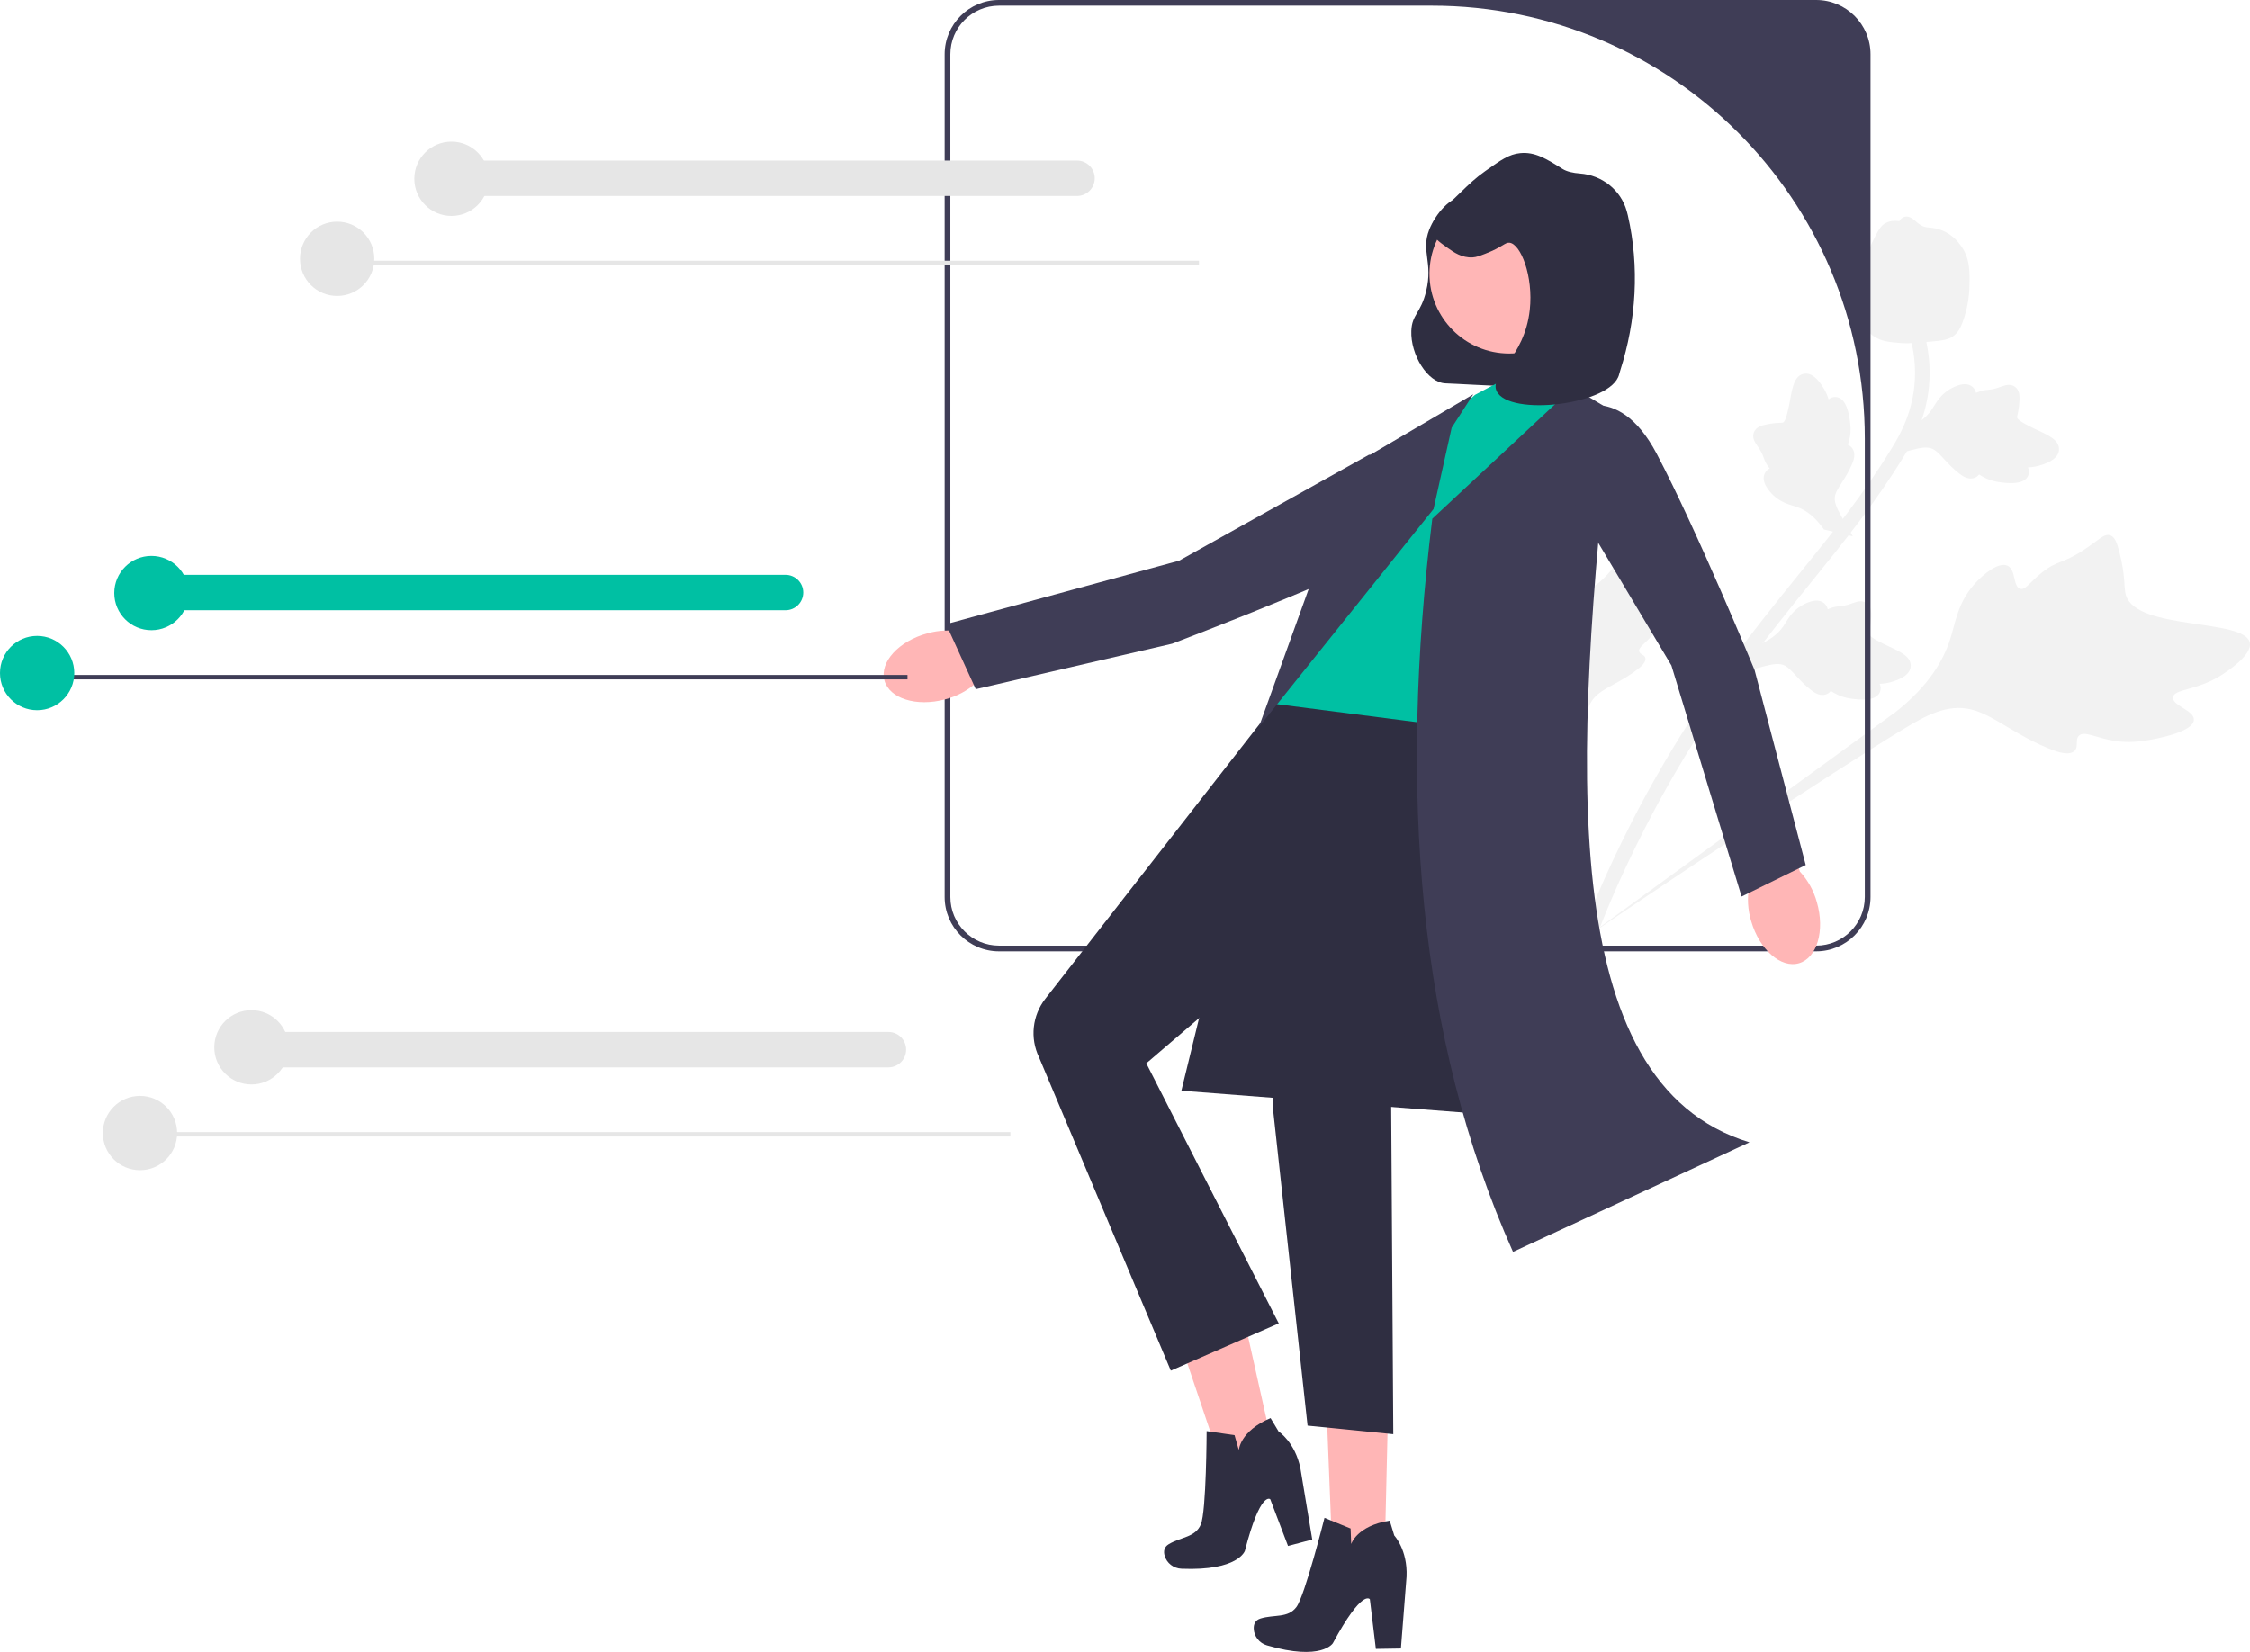
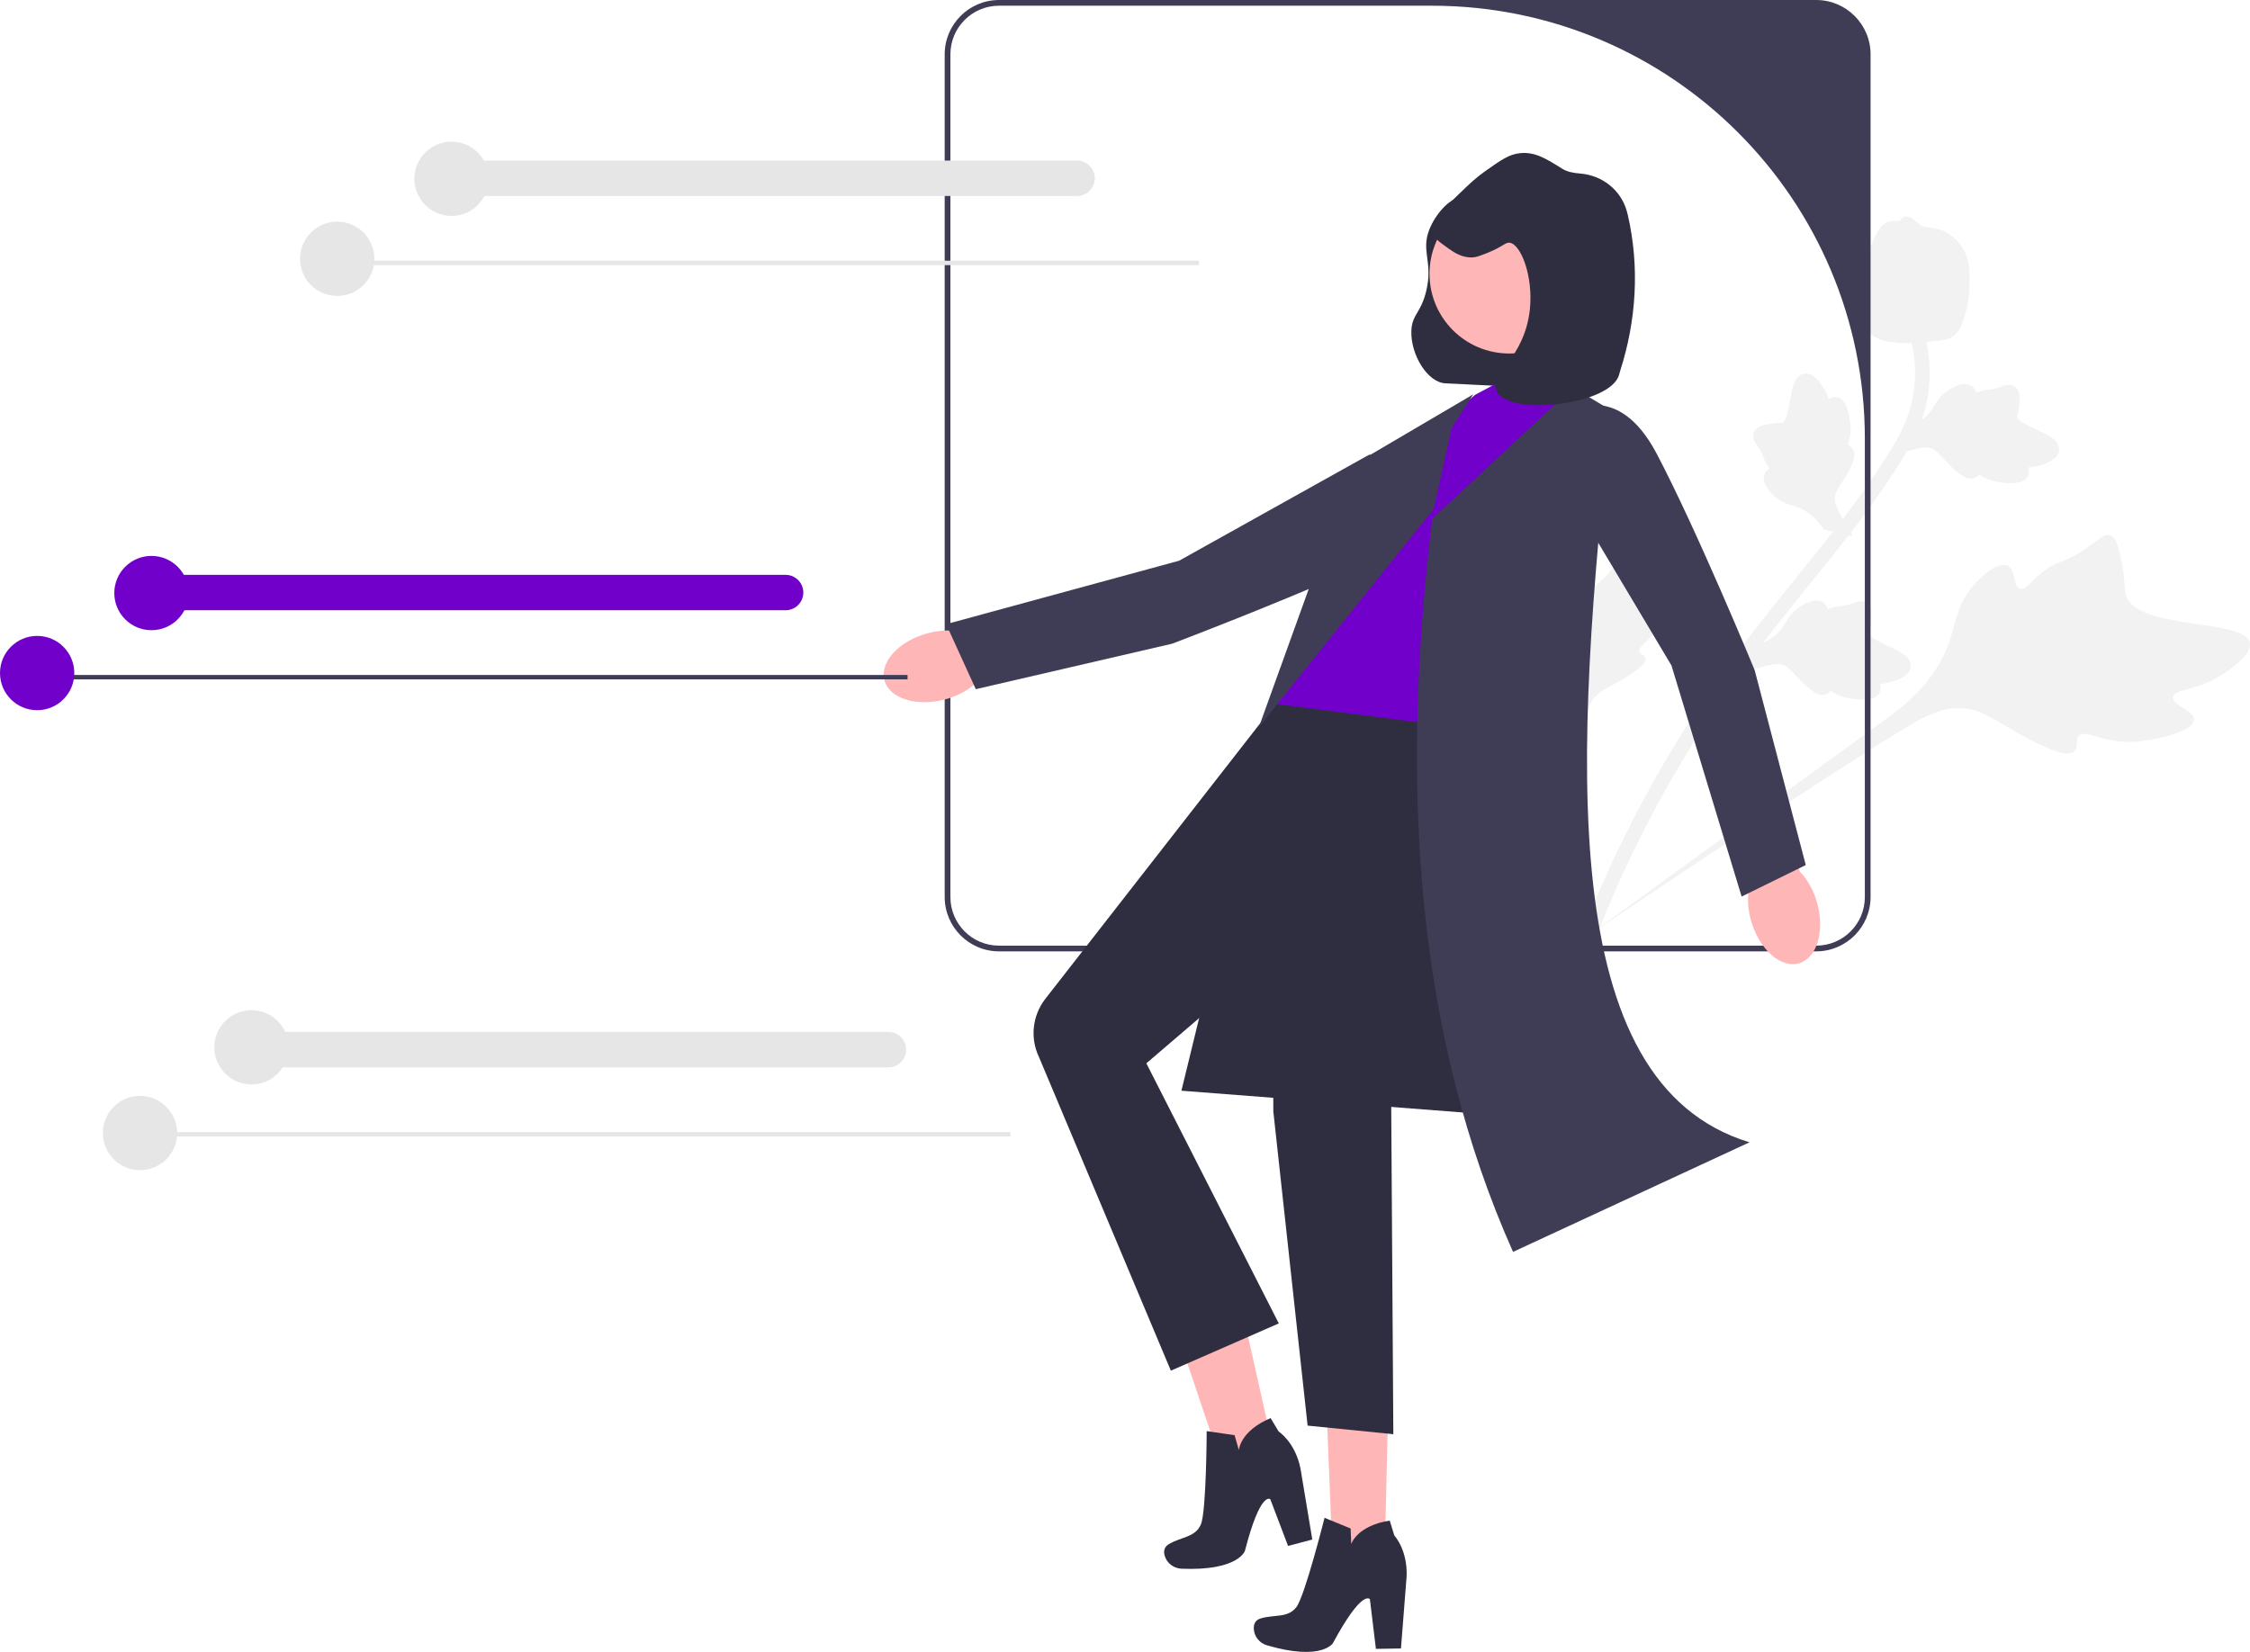
<svg xmlns="http://www.w3.org/2000/svg" width="787.361" height="578.211" viewBox="0 0 787.361 578.211">
  <g>
    <path d="M767.741,251.996c.22-3.362-7.668-5.003-7.31-7.946,.357-2.932,8.313-2.322,16.723-7.618,1.517-.955,11.074-6.973,10.142-11.488-1.767-8.558-39.665-4.19-43.353-16.64-.81-2.732-.058-6.565-2.29-15.152-.888-3.416-1.625-5.189-3.131-5.749-2.137-.794-3.953,1.549-9.198,5.01-7.865,5.191-9.303,3.567-14.947,8.141-4.19,3.395-5.598,6.073-7.422,5.533-2.581-.764-1.428-6.619-4.384-8.048-3.016-1.458-8.275,2.677-11.498,6.262-6.047,6.729-6.674,13.473-8.684,19.639-2.185,6.701-7.025,15.852-19.032,25.275l-109.61,79.788c23.074-15.973,87.601-58.887,112.741-74.039,7.258-4.374,14.88-8.632,23.201-6.673,8.011,1.885,15.705,9.305,28.622,14.228,1.508,.575,5.728,2.122,7.628,.318,1.571-1.491,.125-3.914,1.571-5.328,1.939-1.897,6.114,.923,12.956,1.889,4.825,.681,8.523,.094,11.703-.411,.959-.152,15.281-2.516,15.573-6.991l-0-0Z" fill="#f2f2f2" />
    <path d="M582.539,206.675c-1.587-1.078-4.668,2.32-6.009,1.295-1.336-1.021,1.259-4.75,1.086-10.406-.031-1.02-.227-7.447-2.712-8.293-4.71-1.602-13.501,18.259-20.676,16.477-1.575-.391-3.239-1.866-8.098-3.248-1.933-.55-3.016-.699-3.725-.122-1.006,.82-.381,2.387-.195,5.96,.278,5.358-.933,5.595-.317,9.685,.458,3.036,1.366,4.5,.574,5.239-1.12,1.047-3.661-1.209-5.215-.171-1.586,1.059-1.074,4.834-.244,7.45,1.558,4.91,4.687,7.163,7.133,9.929,2.658,3.006,5.753,8.022,6.914,16.634l7.534,76.819c-1.182-15.934-3.627-59.986-3.809-76.697-.053-4.824,.057-9.794,3.419-13.313,3.237-3.388,9.099-5.023,15.241-9.943,.717-.574,2.694-2.199,2.357-3.652-.279-1.201-1.885-1.191-2.162-2.308-.371-1.499,2.217-2.734,4.665-5.814,1.726-2.171,2.505-4.156,3.175-5.863,.202-.514,3.174-8.226,1.062-9.661l-0,0Z" fill="#f2f2f2" />
    <path d="M609.258,235.387l4.876-9.165,.878-.347c4.06-1.603,7.083-3.813,8.99-6.571,.303-.438,.584-.892,.87-1.354,1.134-1.832,2.543-4.109,5.456-5.894,1.628-.992,5.715-3.072,8.158-.795,.663,.605,.987,1.322,1.138,2.005,.129-.056,.26-.111,.401-.172,1.735-.713,2.787-.808,3.801-.899,.779-.07,1.582-.142,3.075-.593,.655-.198,1.195-.395,1.649-.561,1.378-.499,3.1-1.04,4.71,.092,1.678,1.27,1.604,3.327,1.556,4.688-.085,2.429-.434,3.984-.666,5.014-.086,.376-.18,.801-.183,.95-.004,1.205,5.066,3.548,6.969,4.441,4.284,1.992,7.991,3.716,7.701,7.08-.206,2.407-2.506,4.201-7.028,5.469-1.408,.394-2.713,.533-3.822,.582,.358,.777,.521,1.703,.144,2.725h0c-.895,2.418-4.085,3.271-9.483,2.544-1.343-.177-3.146-.422-5.249-1.385-.99-.455-1.813-.964-2.509-1.41-.285,.385-.67,.749-1.211,1.024-1.592,.812-3.481,.423-5.591-1.239-2.346-1.794-4.031-3.631-5.52-5.248-1.301-1.41-2.425-2.621-3.517-3.266-2.043-1.17-4.596-.642-7.723,.169l-7.87,2.115-0-0Z" fill="#f2f2f2" />
    <path d="M648.391,187.738l-10.102-2.392-.558-.761c-2.58-3.52-5.485-5.884-8.636-7.029-.501-.182-1.011-.338-1.531-.498-2.059-.632-4.62-1.417-7.085-3.782-1.373-1.323-4.421-4.749-2.838-7.69,.417-.795,1.029-1.29,1.651-1.61-.087-.111-.174-.224-.268-.345-1.13-1.498-1.489-2.491-1.834-3.448-.266-.735-.539-1.495-1.353-2.824-.357-.583-.686-1.055-.961-1.453-.833-1.206-1.793-2.735-1.105-4.579,.803-1.945,2.811-2.395,4.14-2.694,2.372-.534,3.963-.591,5.019-.628,.386-.013,.82-.029,.965-.064,1.166-.302,2.147-5.8,2.528-7.868,.84-4.649,1.568-8.672,4.895-9.245,2.381-.412,4.699,1.358,7.073,5.41,.738,1.262,1.203,2.49,1.533,3.55,.661-.544,1.515-.936,2.6-.831h0c2.566,.253,4.2,3.121,4.866,8.527,.169,1.344,.39,3.151-.009,5.429-.189,1.073-.472,1.998-.728,2.785,.444,.178,.894,.458,1.298,.912,1.189,1.334,1.293,3.26,.22,5.722-1.14,2.724-2.489,4.82-3.676,6.671-1.034,1.616-1.92,3.011-2.267,4.231-.613,2.273,.545,4.608,2.122,7.428l4.042,7.076-0-0Z" fill="#f2f2f2" />
    <path d="M661.142,159.633l4.876-9.165,.878-.347c4.06-1.603,7.083-3.813,8.99-6.571,.303-.438,.584-.892,.87-1.354,1.134-1.832,2.543-4.109,5.456-5.894,1.628-.992,5.715-3.072,8.158-.795,.663,.605,.987,1.322,1.138,2.005,.129-.056,.26-.111,.401-.172,1.735-.713,2.787-.808,3.801-.899,.779-.07,1.582-.142,3.075-.593,.655-.198,1.195-.395,1.649-.561,1.378-.499,3.1-1.04,4.71,.092,1.678,1.27,1.604,3.327,1.556,4.688-.085,2.429-.434,3.984-.666,5.014-.086,.376-.18,.801-.183,.95-.004,1.205,5.066,3.548,6.969,4.441,4.284,1.992,7.991,3.716,7.701,7.08-.206,2.407-2.506,4.201-7.028,5.469-1.408,.394-2.713,.533-3.822,.582,.358,.777,.521,1.703,.144,2.725h0c-.895,2.418-4.085,3.271-9.483,2.544-1.343-.177-3.146-.422-5.249-1.385-.99-.455-1.813-.964-2.509-1.41-.285,.385-.67,.749-1.211,1.024-1.592,.812-3.481,.423-5.591-1.239-2.346-1.794-4.031-3.631-5.52-5.248-1.301-1.41-2.425-2.621-3.517-3.266-2.043-1.17-4.596-.642-7.723,.169l-7.87,2.115-0-0Z" fill="#f2f2f2" />
    <path d="M556.692,330.817l-1.018-2.34,.979-2.355-.979,2.355-2.243-1.186c.099-.216,.29-.737,.596-1.548,1.676-4.443,6.77-17.969,16.895-37.83,7.068-13.864,15.099-27.595,23.871-40.817,8.786-13.243,16.205-22.743,22.166-30.38,4.497-5.759,8.877-11.176,13.148-16.451,11.404-14.095,22.175-27.409,32.019-43.575,2.199-3.608,6.774-11.12,7.821-21.729,.607-6.154-.056-12.44-1.976-18.682l4.88-1.5c2.115,6.895,2.846,13.856,2.172,20.688-1.161,11.763-6.146,19.948-8.54,23.881-10.018,16.451-20.894,29.893-32.409,44.123-4.252,5.257-8.616,10.649-13.094,16.385-5.906,7.566-13.26,16.984-21.933,30.057-8.669,13.063-16.6,26.627-23.582,40.315-9.996,19.611-15.014,32.936-16.662,37.314-.882,2.337-1.066,2.826-2.111,3.276l0-0Z" fill="#f2f2f2" />
    <path d="M655.672,117.678c-.173-.118-.344-.242-.513-.375-3.452-2.648-5.301-7.066-5.5-13.132-.089-2.85,.684-5.503,2.224-10.794,.236-.816,1.481-4.927,4.016-10.02,1.655-3.329,2.578-4.562,3.949-5.272,1.524-.792,3.201-.923,4.82-.677,.222-.439,.55-.825,1.015-1.129,1.919-1.264,3.668,.273,4.624,1.09,.477,.423,1.069,.956,1.797,1.4,1.142,.704,1.961,.782,3.199,.905,1.185,.117,2.658,.263,4.469,1.026,3.579,1.492,5.596,4.177,6.261,5.061,3.513,4.634,3.333,9.71,3.124,15.586-.045,1.177-.317,5.386-1.953,10.291-1.18,3.539-2.2,4.773-3.125,5.576-1.894,1.655-3.905,1.968-8.75,2.382-5.064,.438-7.604,.655-9.555,.508-4.539-.35-7.39-.569-10.102-2.427l-0,0Z" fill="#f2f2f2" />
  </g>
  <path d="M635.562,0H349.602c-10.49,0-19.02,8.53-19.02,19.02V313.98c0,10.49,8.53,19.02,19.02,19.02h285.96c10.49,0,19.02-8.53,19.02-19.02V19.02c0-10.49-8.53-19.02-19.02-19.02Zm17.02,313.98c0,9.4-7.62,17.02-17.02,17.02H349.602c-9.4,0-17.02-7.62-17.02-17.02V19.02c0-9.4,7.62-17.02,17.02-17.02h151.472c83.675,0,151.508,67.832,151.508,151.508v160.472Z" fill="#3f3d56" />
  <path id="b-132" d="M324.53,221.685c-10.023,2.709-16.749,10.076-15.024,16.455,1.725,6.378,11.247,9.351,21.273,6.64,4.02-1.028,7.735-3.004,10.835-5.762l42.322-12.015-6.061-19.74-41.078,13.94c-4.069-.821-8.275-.656-12.266,.483Z" fill="#ffb6b6" />
  <path d="M501.882,162.462s11.949,17.528-14.98,30.75c-26.929,13.223-76.707,32.094-76.707,32.094l-68.73,15.923-10.379-22.755,81.555-22.22,66.457-37.088,22.785,3.295Z" fill="#3f3d56" />
  <path d="M493.888,115.807c-.306,8.309,5.676,18.172,12,18.374,7.608,.244,43.573,2.805,44.73-.178,8.028-20.711-29.778-63.674-38.3-64.913-4.58-.666-10.063,5.909-12.172,11.337-2.954,7.607,1.406,11.194-1.055,21.441-1.877,7.814-4.989,8.13-5.202,13.938Z" fill="#2f2e41" />
  <g>
    <polygon points="431.284 443.34 406.041 449.125 431.405 524.385 448.51 520.466 431.284 443.34" fill="#ffb6b6" />
    <path d="M422.264,500.915l9.763,1.432,1.505,5.23s.325-6.652,11.108-11.211l2.803,4.681s5.772,3.714,7.638,12.92l4.142,24.901-8.477,2.249-6.22-16.359s-3.422-3.129-8.867,18.036c0,0-2.205,7.113-22.204,6.289-2.749-.113-5.167-1.947-5.901-4.599-.405-1.463-.226-2.976,1.462-3.99,4.297-2.58,9.294-2.339,11.222-6.925,1.928-4.586,2.026-32.653,2.026-32.653Z" fill="#2f2e41" />
  </g>
  <g>
    <polygon points="486.123 477.557 463.582 477 466.738 556.249 484.283 556.562 486.123 477.557" fill="#ffb6b6" />
    <path d="M463.513,531.269l9.131,3.739,.202,5.438s1.917-6.379,13.48-8.209l1.594,5.218s4.709,4.994,4.304,14.379l-1.972,25.166-8.769,.143-2.101-17.375s-2.569-3.86-12.946,15.372c0,0-3.851,6.373-23.065,.761-2.641-.771-4.547-3.134-4.621-5.884-.041-1.518,.497-2.943,2.379-3.521,4.792-1.47,9.583-.033,12.558-4.021,2.975-3.988,9.824-31.206,9.824-31.206Z" fill="#2f2e41" />
  </g>
  <polygon points="532.637 390.997 413.423 381.772 446.971 244.241 527.237 232.676 532.637 390.997" fill="#2f2e41" />
-   <polygon points="516.196 138.193 541.314 124.811 561.597 148.761 520.838 279.4 446.279 246.386 502.909 149.571 516.196 138.193" fill="#00c0a3" />
+   <polygon points="516.196 138.193 541.314 124.811 561.597 148.761 520.838 279.4 446.279 246.386 502.909 149.571 516.196 138.193" fill="#7100CB" />
  <path d="M519.379,255.812s7.999,41.243-16.77,62.68l-7.582,24.104-8.186,44.491,.741,114.912-30-3-12-109.996-.143-54.745-44.289,37.927,46.351,91.039-37.769,16.538-46.129-109.709c-3.205-6.683-2.35-14.604,2.207-20.45l80.468-103.219,73.1,9.427Z" fill="#2f2e41" />
  <path d="M550.477,135.631l-49.248,45.946c-11.655,94.579-5.293,181.426,28.243,256.611l82.757-38.356c-68.241-20.697-61.548-134.344-48.307-256.113l-13.445-8.087Z" fill="#3f3d56" />
  <polygon points="508.006 149.722 515.582 138 473.68 162.635 440.546 254.456 501.668 178.18 508.006 149.722" fill="#3f3d56" />
  <path id="c-133" d="M612.822,322.436c2.888,9.973,10.375,16.566,16.721,14.727,6.346-1.839,9.148-11.413,6.258-21.389-1.1-4.001-3.142-7.68-5.955-10.73l-12.77-42.1-19.629,6.414,14.673,40.822c-.748,4.083-.507,8.285,.702,12.255Z" fill="#ffb6b6" />
  <path d="M548.564,144.699s17.177-12.447,31.168,14.09c13.991,26.538,34.285,75.753,34.285,75.753l17.892,68.245-22.447,11.029-24.555-80.883-38.982-65.364,2.639-22.87Z" fill="#3f3d56" />
  <circle cx="528.139" cy="95.838" r="27.896" fill="#ffb6b6" />
  <path d="M528.231,84.955c-1.57-.155-2.377,1.505-8.374,3.822-2.125,.821-3.212,1.233-4.46,1.313-3.793,.244-6.741-1.851-8.712-3.252-3.203-2.276-5.266-3.742-5.669-6.086-.526-3.059,2.937-6.475,9.883-13.184,3.402-3.285,5.475-5.27,8.804-7.632,5.583-3.962,8.375-5.942,12.288-6.331,5.183-.515,9.124,1.959,14.81,5.528,1.536,.964,3.751,1.428,6.099,1.605,7.686,.578,14.275,5.701,16.366,13.12,.16,.567,.294,1.08,.395,1.519,4.126,18.014,2.975,36.75-2.672,54.346-.152,.474-.279,.915-.378,1.317-2.623,10.716-38.656,14.894-42.871,5.834-2.654-5.705,9.749-11.413,11.601-28.423,1.289-11.842-3.193-23.11-7.11-23.497Z" fill="#2f2e41" />
  <rect x="117.33" y="91.253" width="302.252" height="1.549" fill="#e6e6e6" />
  <g>
    <path d="M376.912,68.6H160c-3.417,0-6.197-2.78-6.197-6.197s2.78-6.197,6.197-6.197h216.911c3.417,0,6.197,2.78,6.197,6.197s-2.78,6.197-6.197,6.197Z" fill="#e6e6e6" />
    <circle cx="118" cy="90.583" r="13" fill="#e6e6e6" />
    <circle cx="158" cy="62.583" r="13" fill="#e6e6e6" />
  </g>
  <rect x="15.33" y="236.253" width="302.252" height="1.549" fill="#3f3d56" />
  <g>
-     <path d="M274.912,213.6H58c-3.417,0-6.197-2.78-6.197-6.197s2.78-6.197,6.197-6.197h216.911c3.417,0,6.197,2.78,6.197,6.197s-2.78,6.197-6.197,6.197Z" fill="#00c0a3" />
-     <circle cx="13" cy="235.583" r="13" fill="#00c0a3" />
-     <circle cx="53" cy="207.583" r="13" fill="#00c0a3" />
+     <path d="M274.912,213.6H58c-3.417,0-6.197-2.78-6.197-6.197s2.78-6.197,6.197-6.197h216.911c3.417,0,6.197,2.78,6.197,6.197s-2.78,6.197-6.197,6.197Z" fill="#7100CB" />
+     <circle cx="13" cy="235.583" r="13" fill="#7100CB" />
+     <circle cx="53" cy="207.583" r="13" fill="#7100CB" />
  </g>
  <rect x="51.33" y="396.253" width="302.252" height="1.549" fill="#e6e6e6" />
  <g>
    <path d="M310.912,373.6H94c-3.417,0-6.197-2.78-6.197-6.197s2.78-6.197,6.197-6.197h216.911c3.417,0,6.197,2.78,6.197,6.197s-2.78,6.197-6.197,6.197Z" fill="#e6e6e6" />
    <circle cx="88" cy="366.583" r="13" fill="#e6e6e6" />
    <circle cx="49" cy="396.583" r="13" fill="#e6e6e6" />
  </g>
</svg>
